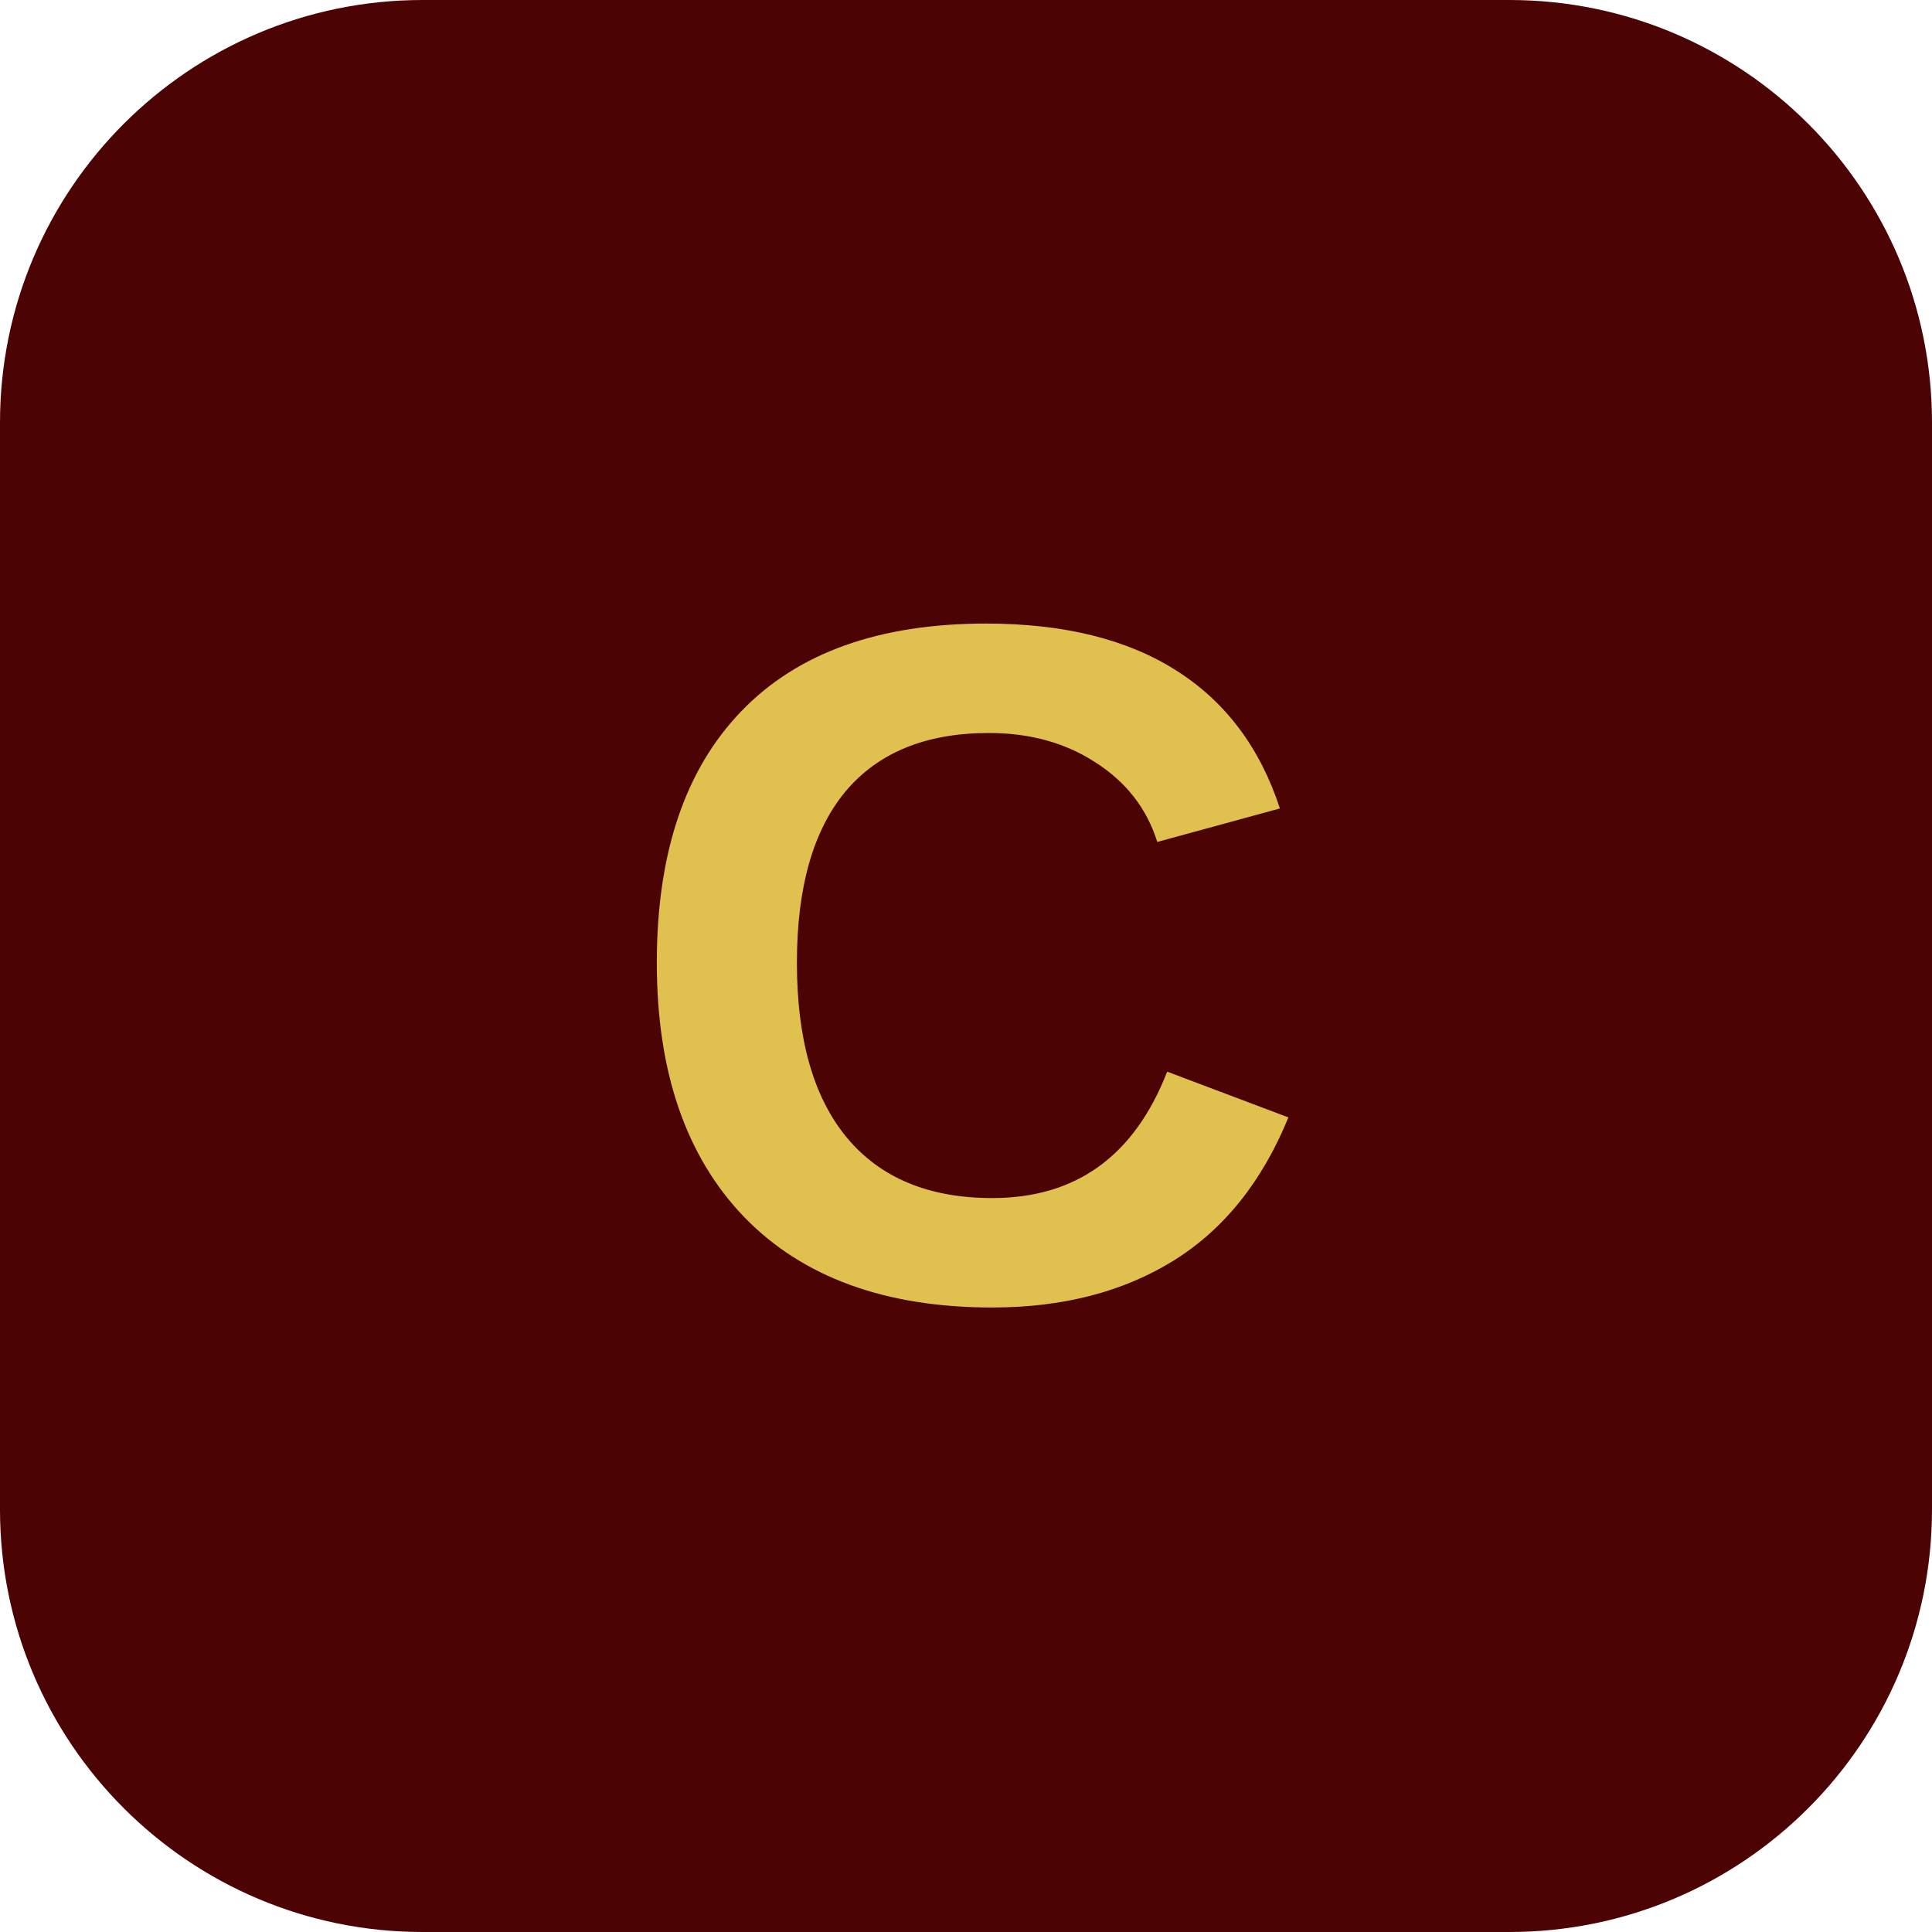
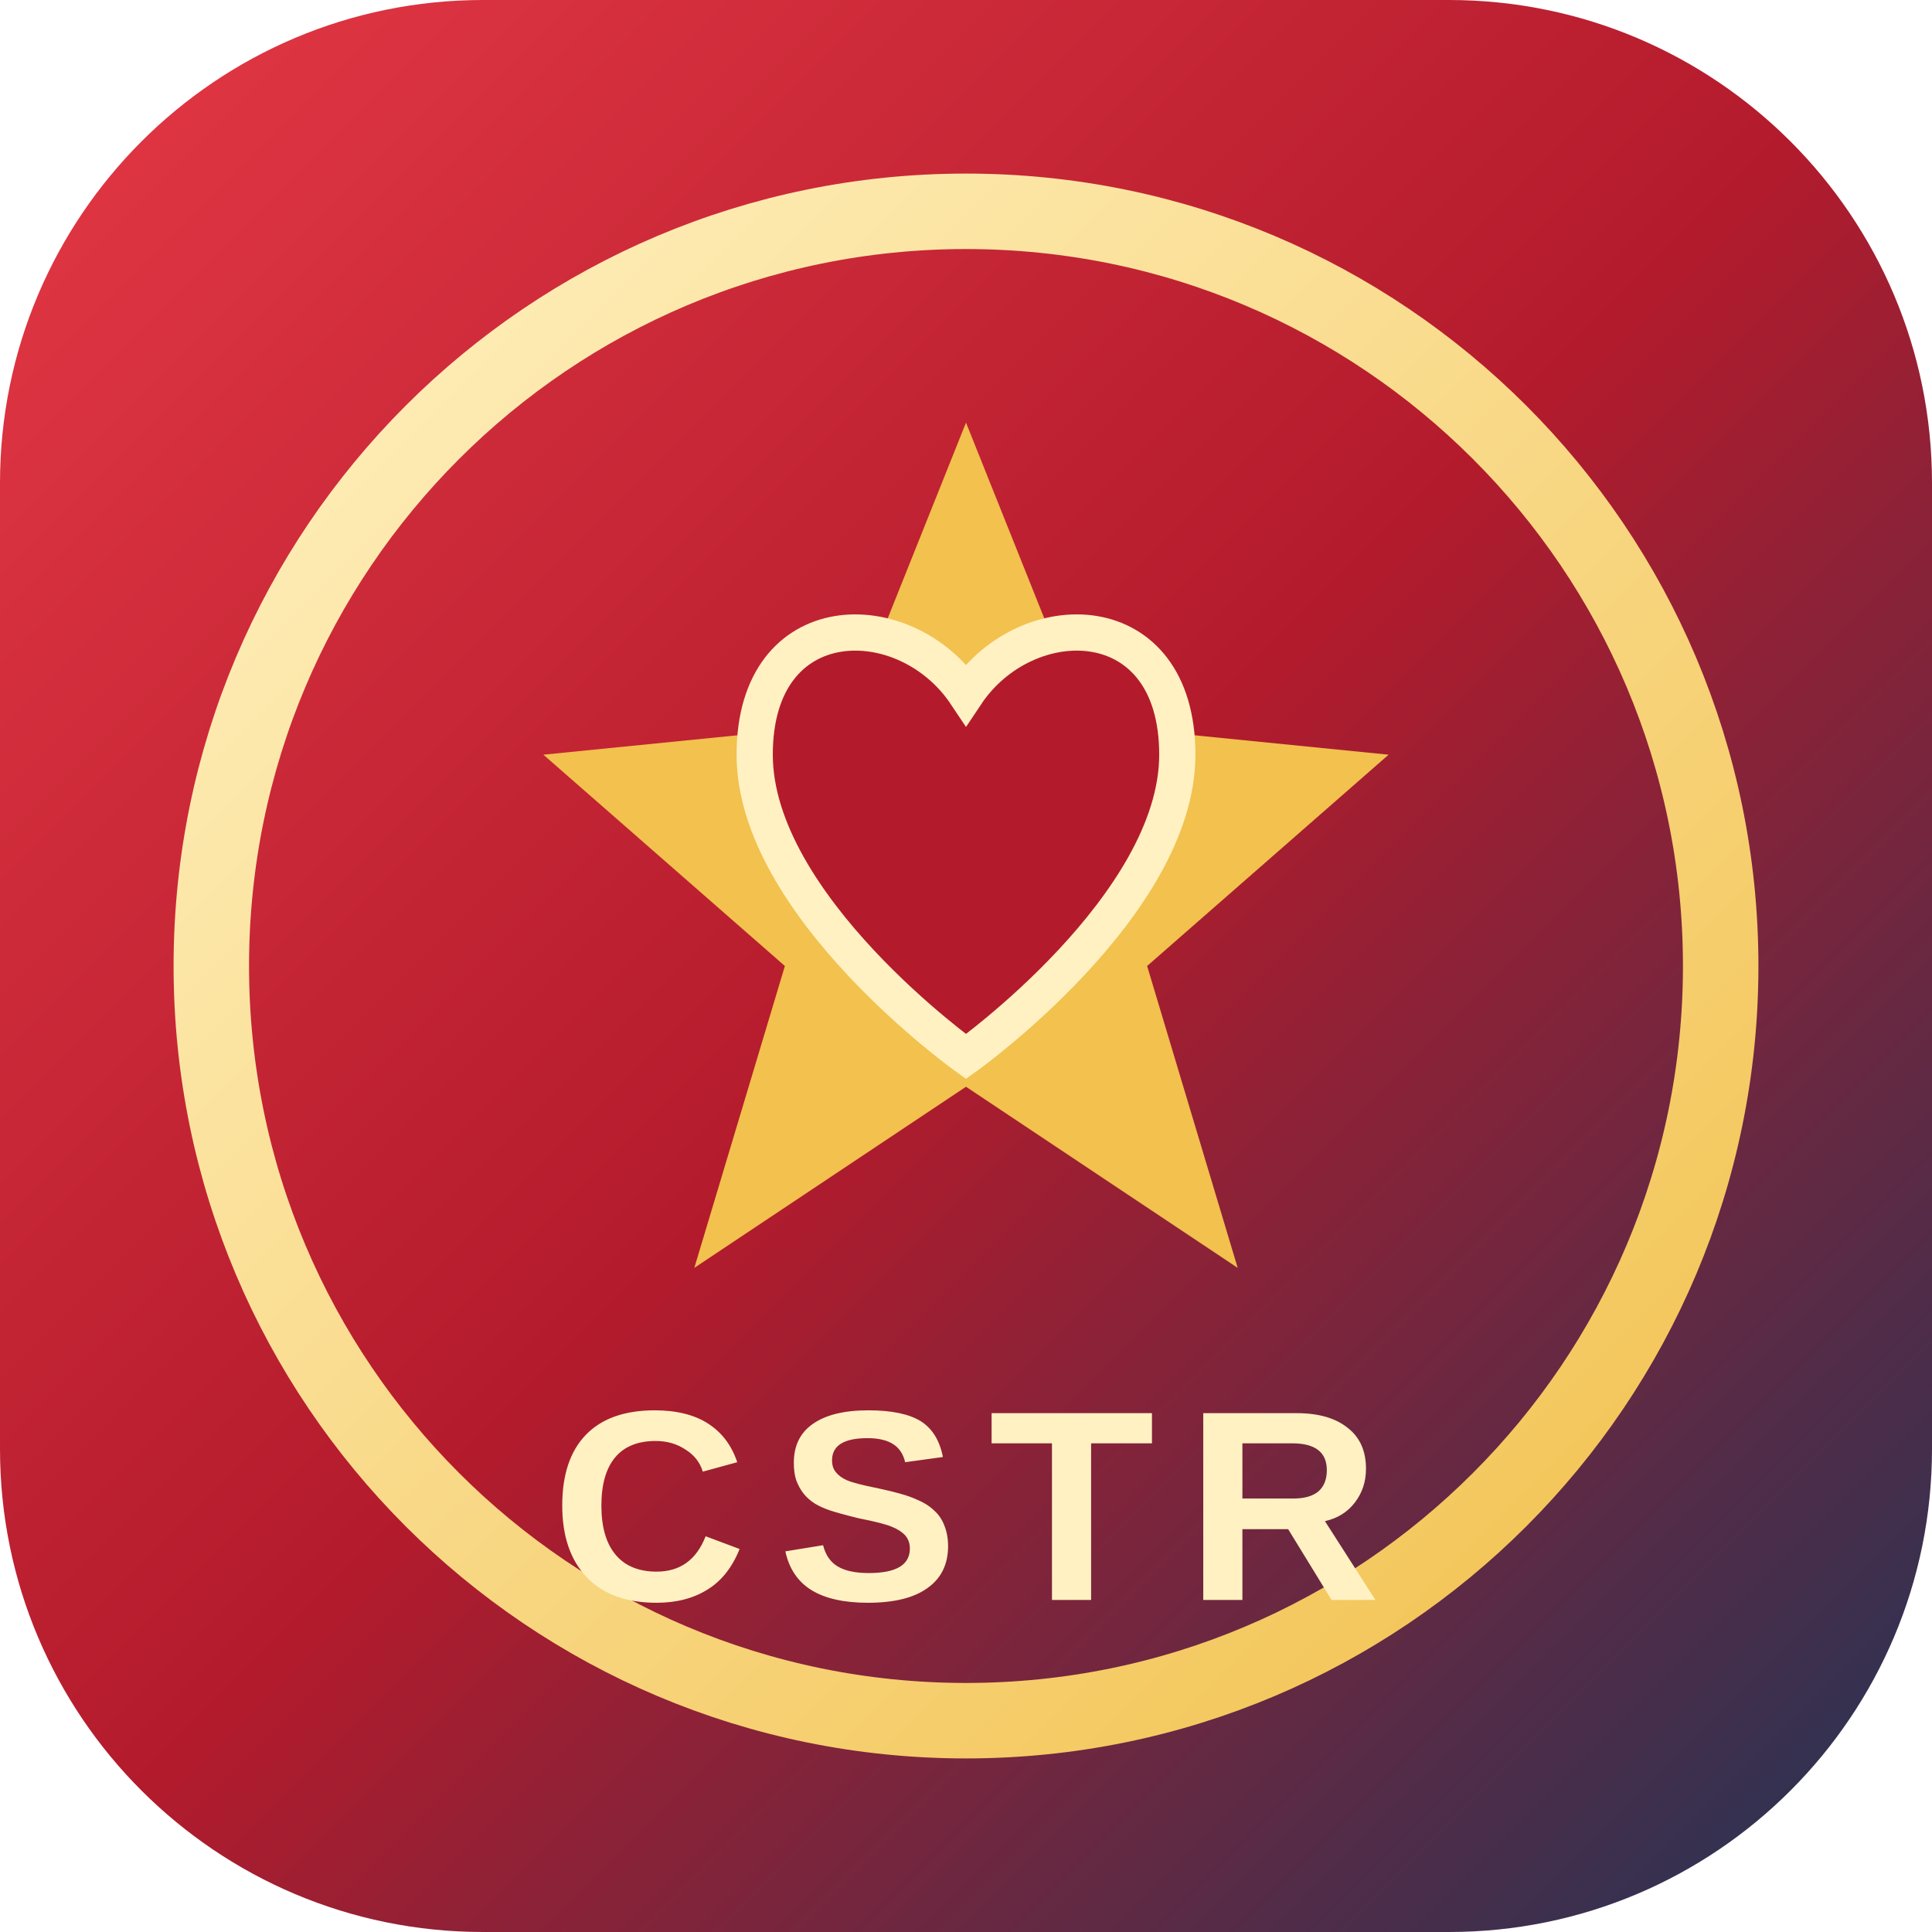
<svg xmlns="http://www.w3.org/2000/svg" viewBox="0 0 64 64">
-   <rect width="64" height="64" rx="14" fill="#4b0304" />
-   <text x="32" y="43" fill="#e0c14f" font-family="Arial,sans-serif" font-weight="700" font-size="32" text-anchor="middle">C</text>
+   <defs>
+     <linearGradient id="cstrGrad" x1="0%" y1="0%" x2="100%" y2="100%">
+       <stop offset="0%" stop-color="#E63946" />
+       <stop offset="50%" stop-color="#B31B2C" />
+       <stop offset="100%" stop-color="#1D3557" />
+     </linearGradient>
+     <linearGradient id="goldGrad" x1="0%" y1="0%" x2="100%" y2="100%">
+       <stop offset="0%" stop-color="#FFF1C1" />
+       <stop offset="100%" stop-color="#F2C14E" />
+     </linearGradient>
+   </defs>
+   <rect width="64" height="64" rx="16" fill="url(#cstrGrad)" />
+   <circle cx="32" cy="32" r="25" fill="none" stroke="url(#goldGrad)" stroke-width="2.5" />
+   <path d="M32 14 L36 24 L46 25 L38 32 L41 42 L32 36 L23 42 L26 32 L18 25 L28 24 Z" fill="#F2C14E" />
+   <path d="M32 23 C30 20 25 20 25 25 C25 30 32 35 32 35 C32 35 39 30 39 25 C39 20 34 20 32 23 Z" fill="#B31B2C" stroke="#FFF1C1" stroke-width="1.2" />
+   <text x="32" y="53" fill="#FFF1C1" font-family="'Montserrat',Arial,sans-serif" font-weight="800" font-size="9" text-anchor="middle" letter-spacing="1">CSTR</text>
</svg>
